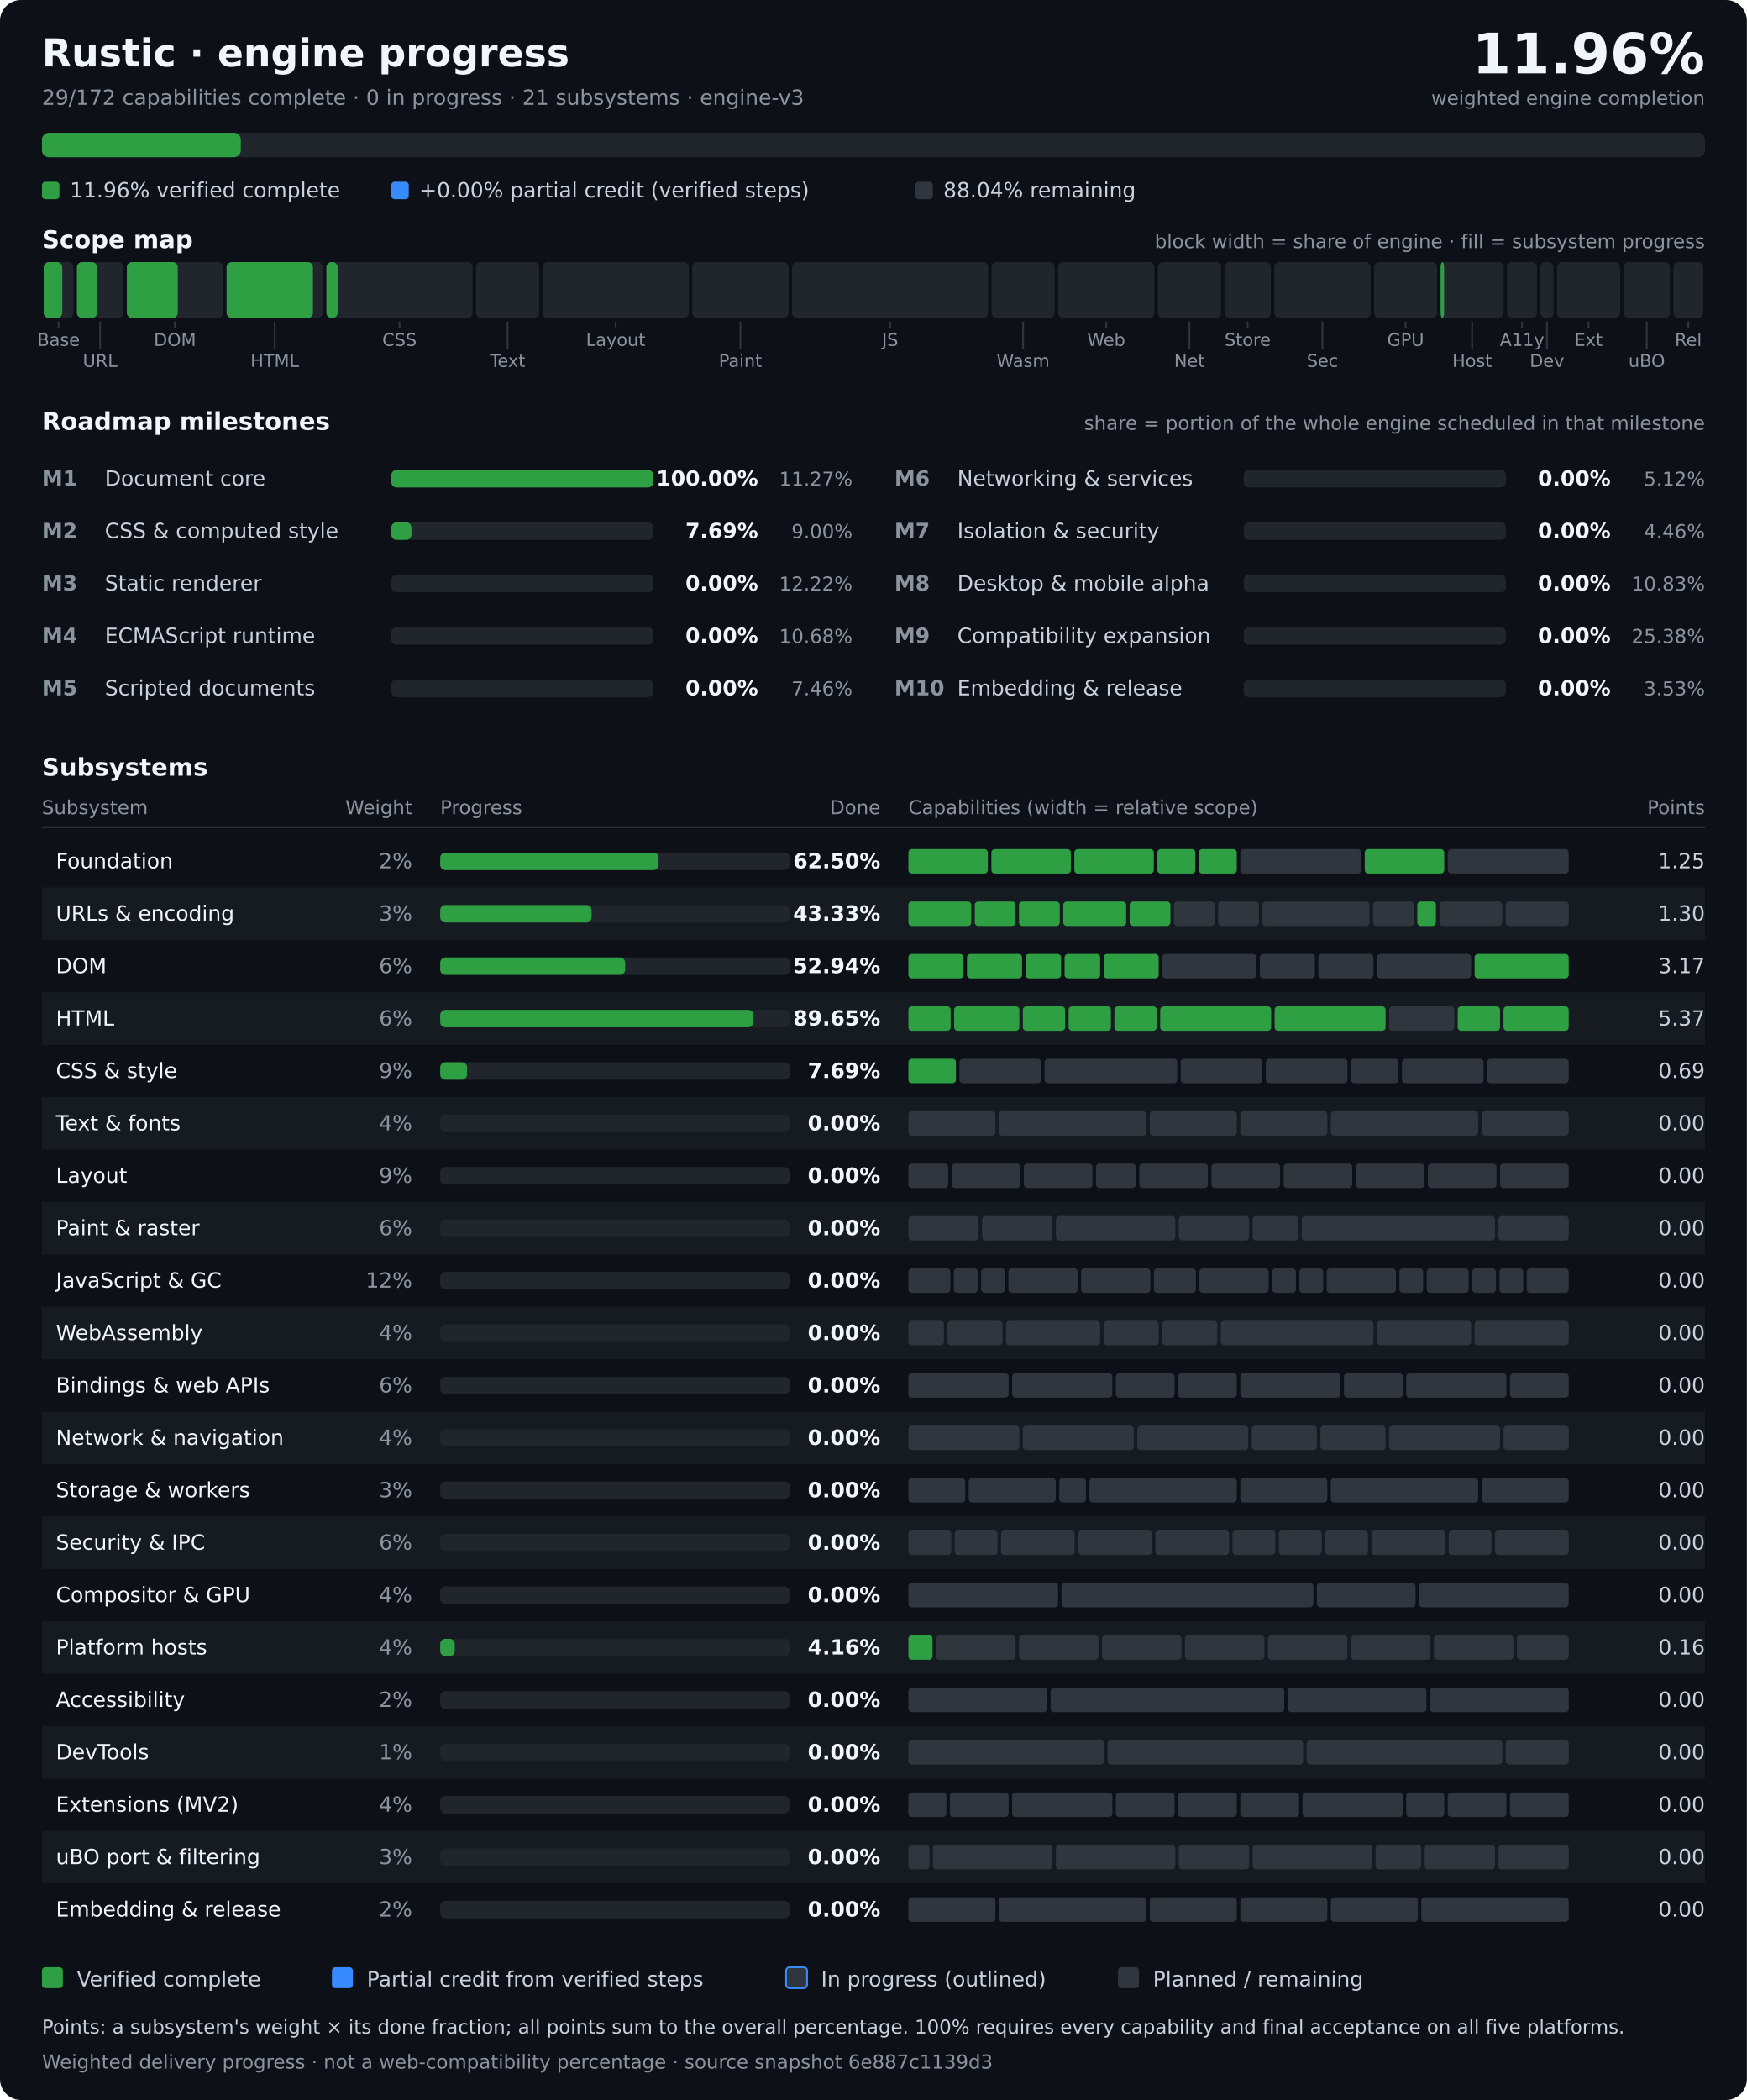
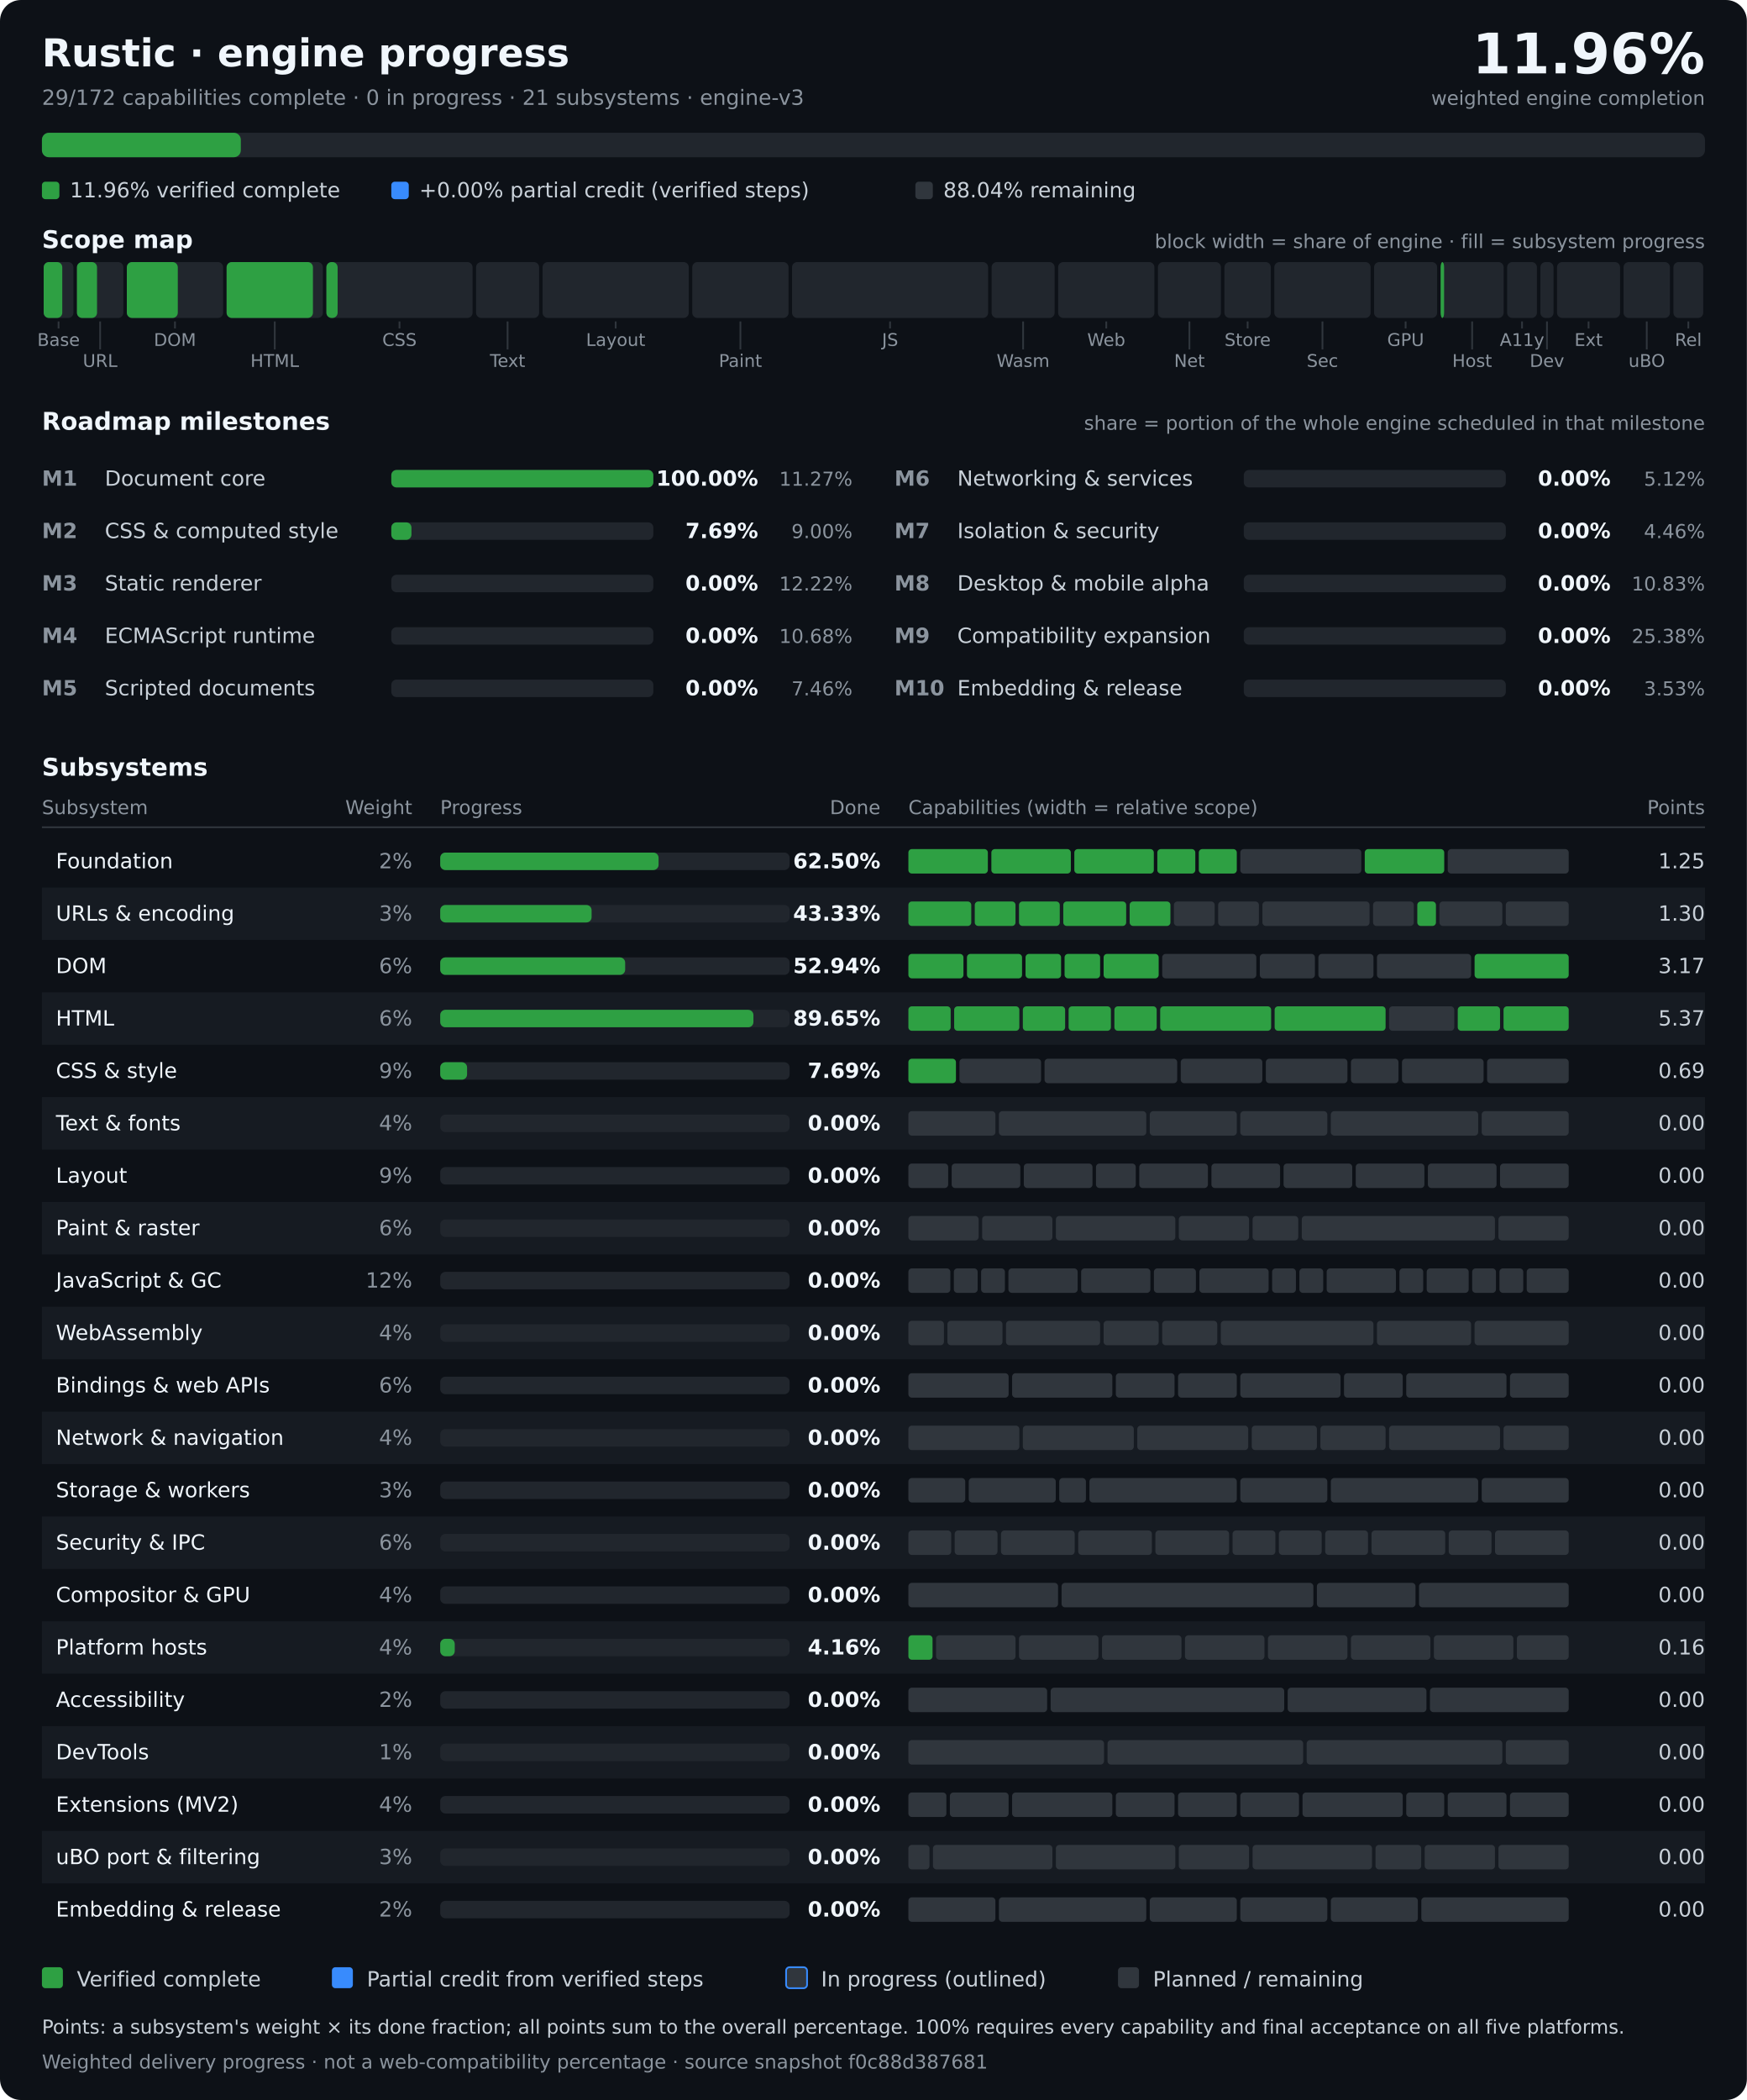
<svg xmlns="http://www.w3.org/2000/svg" width="1000" height="1202" viewBox="0 0 1000 1202" role="img" aria-labelledby="title desc">
  <rect width="1000" height="1202" rx="12" fill="#0d1117" />
  <g font-family="DejaVu Sans,Arial,sans-serif">
    <text x="24.00" y="38" fill="#f0f6fc" font-size="22" font-weight="700">Rustic · engine progress</text>
    <text x="24.00" y="60" fill="#8b949e" font-size="12">29/172 capabilities complete · 0 in progress · 21 subsystems · engine-v3</text>
    <text x="976.00" y="42" fill="#f0f6fc" font-size="32" text-anchor="end" font-weight="700">11.96%</text>
    <text x="976.00" y="60" fill="#8b949e" font-size="11" text-anchor="end">weighted engine completion</text>
    <rect x="24.00" y="76" width="952.00" height="14" rx="4" fill="#21262d" />
    <rect x="24.00" y="76" width="113.86" height="14" rx="4" fill="#2ea043" />
    <rect x="24" y="104" width="10" height="10" rx="2" fill="#2ea043" />
    <text x="40.00" y="113" fill="#c9d1d9" font-size="12">11.96% verified complete</text>
    <rect x="224" y="104" width="10" height="10" rx="2" fill="#388bfd" />
    <text x="240.00" y="113" fill="#c9d1d9" font-size="12">+0.00% partial credit (verified steps)</text>
    <rect x="524" y="104" width="10" height="10" rx="2" fill="#30363d" />
    <text x="540.00" y="113" fill="#c9d1d9" font-size="12">88.04% remaining</text>
    <text x="24.00" y="142" fill="#f0f6fc" font-size="14" font-weight="600">Scope map</text>
    <text x="976.00" y="142" fill="#8b949e" font-size="11" text-anchor="end">block width = share of engine · fill = subsystem progress</text>
    <g>
      <rect x="25.00" y="150" width="17.04" height="32" rx="3" fill="#21262d" />
      <rect x="25.00" y="150" width="10.65" height="32" rx="3" fill="#2ea043" />
      <rect x="33.02" y="184" width="1" height="4" fill="#30363d" />
      <text x="33.52" y="198" fill="#8b949e" font-size="10" text-anchor="middle">Base</text>
    </g>
    <g>
      <rect x="44.04" y="150" width="26.56" height="32" rx="3" fill="#21262d" />
      <rect x="44.04" y="150" width="11.51" height="32" rx="3" fill="#2ea043" />
      <rect x="56.82" y="184" width="1" height="16" fill="#30363d" />
      <text x="57.32" y="210" fill="#8b949e" font-size="10" text-anchor="middle">URL</text>
    </g>
    <g>
      <rect x="72.60" y="150" width="55.12" height="32" rx="3" fill="#21262d" />
      <rect x="72.60" y="150" width="29.18" height="32" rx="3" fill="#2ea043" />
      <rect x="99.66" y="184" width="1" height="4" fill="#30363d" />
      <text x="100.16" y="198" fill="#8b949e" font-size="10" text-anchor="middle">DOM</text>
    </g>
    <g>
      <rect x="129.72" y="150" width="55.12" height="32" rx="3" fill="#21262d" />
      <rect x="129.72" y="150" width="49.42" height="32" rx="3" fill="#2ea043" />
      <rect x="156.78" y="184" width="1" height="16" fill="#30363d" />
      <text x="157.28" y="210" fill="#8b949e" font-size="10" text-anchor="middle">HTML</text>
    </g>
    <g>
      <rect x="186.84" y="150" width="83.68" height="32" rx="3" fill="#21262d" />
      <rect x="186.84" y="150" width="6.43" height="32" rx="3" fill="#2ea043" />
      <rect x="228.18" y="184" width="1" height="4" fill="#30363d" />
      <text x="228.68" y="198" fill="#8b949e" font-size="10" text-anchor="middle">CSS</text>
    </g>
    <g>
      <rect x="272.52" y="150" width="36.08" height="32" rx="3" fill="#21262d" />
      <rect x="290.06" y="184" width="1" height="16" fill="#30363d" />
      <text x="290.56" y="210" fill="#8b949e" font-size="10" text-anchor="middle">Text</text>
    </g>
    <g>
      <rect x="310.60" y="150" width="83.68" height="32" rx="3" fill="#21262d" />
      <rect x="351.94" y="184" width="1" height="4" fill="#30363d" />
      <text x="352.44" y="198" fill="#8b949e" font-size="10" text-anchor="middle">Layout</text>
    </g>
    <g>
      <rect x="396.28" y="150" width="55.12" height="32" rx="3" fill="#21262d" />
      <rect x="423.34" y="184" width="1" height="16" fill="#30363d" />
      <text x="423.84" y="210" fill="#8b949e" font-size="10" text-anchor="middle">Paint</text>
    </g>
    <g>
      <rect x="453.40" y="150" width="112.24" height="32" rx="3" fill="#21262d" />
      <rect x="509.02" y="184" width="1" height="4" fill="#30363d" />
      <text x="509.52" y="198" fill="#8b949e" font-size="10" text-anchor="middle">JS</text>
    </g>
    <g>
      <rect x="567.64" y="150" width="36.08" height="32" rx="3" fill="#21262d" />
      <rect x="585.18" y="184" width="1" height="16" fill="#30363d" />
      <text x="585.68" y="210" fill="#8b949e" font-size="10" text-anchor="middle">Wasm</text>
    </g>
    <g>
      <rect x="605.72" y="150" width="55.12" height="32" rx="3" fill="#21262d" />
      <rect x="632.78" y="184" width="1" height="4" fill="#30363d" />
      <text x="633.28" y="198" fill="#8b949e" font-size="10" text-anchor="middle">Web</text>
    </g>
    <g>
      <rect x="662.84" y="150" width="36.08" height="32" rx="3" fill="#21262d" />
      <rect x="680.38" y="184" width="1" height="16" fill="#30363d" />
      <text x="680.88" y="210" fill="#8b949e" font-size="10" text-anchor="middle">Net</text>
    </g>
    <g>
      <rect x="700.92" y="150" width="26.56" height="32" rx="3" fill="#21262d" />
      <rect x="713.70" y="184" width="1" height="4" fill="#30363d" />
      <text x="714.20" y="198" fill="#8b949e" font-size="10" text-anchor="middle">Store</text>
    </g>
    <g>
      <rect x="729.48" y="150" width="55.12" height="32" rx="3" fill="#21262d" />
      <rect x="756.54" y="184" width="1" height="16" fill="#30363d" />
      <text x="757.04" y="210" fill="#8b949e" font-size="10" text-anchor="middle">Sec</text>
    </g>
    <g>
      <rect x="786.60" y="150" width="36.08" height="32" rx="3" fill="#21262d" />
      <rect x="804.14" y="184" width="1" height="4" fill="#30363d" />
      <text x="804.64" y="198" fill="#8b949e" font-size="10" text-anchor="middle">GPU</text>
    </g>
    <g>
      <rect x="824.68" y="150" width="36.08" height="32" rx="3" fill="#21262d" />
      <rect x="824.68" y="150" width="2.00" height="32" rx="3" fill="#2ea043" />
      <rect x="842.22" y="184" width="1" height="16" fill="#30363d" />
      <text x="842.72" y="210" fill="#8b949e" font-size="10" text-anchor="middle">Host</text>
    </g>
    <g>
      <rect x="862.76" y="150" width="17.04" height="32" rx="3" fill="#21262d" />
      <rect x="870.78" y="184" width="1" height="4" fill="#30363d" />
      <text x="871.28" y="198" fill="#8b949e" font-size="10" text-anchor="middle">A11y</text>
    </g>
    <g>
      <rect x="881.80" y="150" width="7.52" height="32" rx="3" fill="#21262d" />
      <rect x="885.06" y="184" width="1" height="16" fill="#30363d" />
      <text x="885.56" y="210" fill="#8b949e" font-size="10" text-anchor="middle">Dev</text>
    </g>
    <g>
      <rect x="891.32" y="150" width="36.08" height="32" rx="3" fill="#21262d" />
      <rect x="908.86" y="184" width="1" height="4" fill="#30363d" />
      <text x="909.36" y="198" fill="#8b949e" font-size="10" text-anchor="middle">Ext</text>
    </g>
    <g>
      <rect x="929.40" y="150" width="26.56" height="32" rx="3" fill="#21262d" />
      <rect x="942.18" y="184" width="1" height="16" fill="#30363d" />
      <text x="942.68" y="210" fill="#8b949e" font-size="10" text-anchor="middle">uBO</text>
    </g>
    <g>
      <rect x="957.96" y="150" width="17.04" height="32" rx="3" fill="#21262d" />
      <rect x="965.98" y="184" width="1" height="4" fill="#30363d" />
      <text x="966.48" y="198" fill="#8b949e" font-size="10" text-anchor="middle">Rel</text>
    </g>
    <text x="24.00" y="246" fill="#f0f6fc" font-size="14" font-weight="600">Roadmap milestones</text>
    <text x="976.00" y="246" fill="#8b949e" font-size="11" text-anchor="end">share = portion of the whole engine scheduled in that milestone</text>
    <g>
      <text x="24.00" y="278" fill="#8b949e" font-size="12" font-weight="600">M1</text>
      <text x="60.00" y="278" fill="#c9d1d9" font-size="12">Document core</text>
      <rect x="224.00" y="269" width="150.00" height="10" rx="3" fill="#21262d" />
      <rect x="224.00" y="269" width="150.00" height="10" rx="3" fill="#2ea043" />
      <text x="434.00" y="278" fill="#f0f6fc" font-size="12" text-anchor="end" font-weight="600">100.00%</text>
      <text x="488.00" y="278" fill="#8b949e" font-size="11" text-anchor="end">11.27%</text>
    </g>
    <g>
      <text x="24.00" y="308" fill="#8b949e" font-size="12" font-weight="600">M2</text>
      <text x="60.00" y="308" fill="#c9d1d9" font-size="12">CSS &amp; computed style</text>
      <rect x="224.00" y="299" width="150.00" height="10" rx="3" fill="#21262d" />
      <rect x="224.00" y="299" width="11.54" height="10" rx="3" fill="#2ea043" />
      <text x="434.00" y="308" fill="#f0f6fc" font-size="12" text-anchor="end" font-weight="600">7.69%</text>
      <text x="488.00" y="308" fill="#8b949e" font-size="11" text-anchor="end">9.00%</text>
    </g>
    <g>
      <text x="24.00" y="338" fill="#8b949e" font-size="12" font-weight="600">M3</text>
      <text x="60.00" y="338" fill="#c9d1d9" font-size="12">Static renderer</text>
      <rect x="224.00" y="329" width="150.00" height="10" rx="3" fill="#21262d" />
      <text x="434.00" y="338" fill="#f0f6fc" font-size="12" text-anchor="end" font-weight="600">0.00%</text>
      <text x="488.00" y="338" fill="#8b949e" font-size="11" text-anchor="end">12.22%</text>
    </g>
    <g>
      <text x="24.00" y="368" fill="#8b949e" font-size="12" font-weight="600">M4</text>
      <text x="60.00" y="368" fill="#c9d1d9" font-size="12">ECMAScript runtime</text>
      <rect x="224.00" y="359" width="150.00" height="10" rx="3" fill="#21262d" />
      <text x="434.00" y="368" fill="#f0f6fc" font-size="12" text-anchor="end" font-weight="600">0.00%</text>
      <text x="488.00" y="368" fill="#8b949e" font-size="11" text-anchor="end">10.68%</text>
    </g>
    <g>
      <text x="24.00" y="398" fill="#8b949e" font-size="12" font-weight="600">M5</text>
      <text x="60.00" y="398" fill="#c9d1d9" font-size="12">Scripted documents</text>
      <rect x="224.00" y="389" width="150.00" height="10" rx="3" fill="#21262d" />
      <text x="434.00" y="398" fill="#f0f6fc" font-size="12" text-anchor="end" font-weight="600">0.00%</text>
      <text x="488.00" y="398" fill="#8b949e" font-size="11" text-anchor="end">7.46%</text>
    </g>
    <g>
      <text x="512.00" y="278" fill="#8b949e" font-size="12" font-weight="600">M6</text>
      <text x="548.00" y="278" fill="#c9d1d9" font-size="12">Networking &amp; services</text>
      <rect x="712.00" y="269" width="150.00" height="10" rx="3" fill="#21262d" />
      <text x="922.00" y="278" fill="#f0f6fc" font-size="12" text-anchor="end" font-weight="600">0.00%</text>
      <text x="976.00" y="278" fill="#8b949e" font-size="11" text-anchor="end">5.12%</text>
    </g>
    <g>
      <text x="512.00" y="308" fill="#8b949e" font-size="12" font-weight="600">M7</text>
      <text x="548.00" y="308" fill="#c9d1d9" font-size="12">Isolation &amp; security</text>
      <rect x="712.00" y="299" width="150.00" height="10" rx="3" fill="#21262d" />
      <text x="922.00" y="308" fill="#f0f6fc" font-size="12" text-anchor="end" font-weight="600">0.00%</text>
      <text x="976.00" y="308" fill="#8b949e" font-size="11" text-anchor="end">4.46%</text>
    </g>
    <g>
      <text x="512.00" y="338" fill="#8b949e" font-size="12" font-weight="600">M8</text>
      <text x="548.00" y="338" fill="#c9d1d9" font-size="12">Desktop &amp; mobile alpha</text>
      <rect x="712.00" y="329" width="150.00" height="10" rx="3" fill="#21262d" />
      <text x="922.00" y="338" fill="#f0f6fc" font-size="12" text-anchor="end" font-weight="600">0.00%</text>
      <text x="976.00" y="338" fill="#8b949e" font-size="11" text-anchor="end">10.83%</text>
    </g>
    <g>
      <text x="512.00" y="368" fill="#8b949e" font-size="12" font-weight="600">M9</text>
      <text x="548.00" y="368" fill="#c9d1d9" font-size="12">Compatibility expansion</text>
      <rect x="712.00" y="359" width="150.00" height="10" rx="3" fill="#21262d" />
      <text x="922.00" y="368" fill="#f0f6fc" font-size="12" text-anchor="end" font-weight="600">0.00%</text>
      <text x="976.00" y="368" fill="#8b949e" font-size="11" text-anchor="end">25.38%</text>
    </g>
    <g>
      <text x="512.00" y="398" fill="#8b949e" font-size="12" font-weight="600">M10</text>
      <text x="548.00" y="398" fill="#c9d1d9" font-size="12">Embedding &amp; release</text>
      <rect x="712.00" y="389" width="150.00" height="10" rx="3" fill="#21262d" />
      <text x="922.00" y="398" fill="#f0f6fc" font-size="12" text-anchor="end" font-weight="600">0.00%</text>
      <text x="976.00" y="398" fill="#8b949e" font-size="11" text-anchor="end">3.53%</text>
    </g>
    <text x="24.00" y="444" fill="#f0f6fc" font-size="14" font-weight="600">Subsystems</text>
    <text x="24.00" y="466" fill="#8b949e" font-size="11">Subsystem</text>
    <text x="236.00" y="466" fill="#8b949e" font-size="11" text-anchor="end">Weight</text>
    <text x="252.00" y="466" fill="#8b949e" font-size="11">Progress</text>
    <text x="504.00" y="466" fill="#8b949e" font-size="11" text-anchor="end">Done</text>
    <text x="520.00" y="466" fill="#8b949e" font-size="11">Capabilities (width = relative scope)</text>
    <text x="976.00" y="466" fill="#8b949e" font-size="11" text-anchor="end">Points</text>
    <rect x="24" y="473" width="952" height="1" fill="#30363d" />
    <g>
      <text x="32.00" y="497" fill="#f0f6fc" font-size="12">Foundation</text>
      <text x="236.00" y="497" fill="#8b949e" font-size="12" text-anchor="end">2%</text>
      <rect x="252.00" y="488" width="200.00" height="10" rx="3" fill="#21262d" />
      <rect x="252.00" y="488" width="125.00" height="10" rx="3" fill="#2ea043" />
      <text x="504.00" y="497" fill="#f0f6fc" font-size="12" text-anchor="end" font-weight="600">62.50%</text>
      <g>
        <rect x="520.00" y="486" width="45.50" height="14" rx="2" fill="#2ea043" />
      </g>
      <g>
        <rect x="567.50" y="486" width="45.50" height="14" rx="2" fill="#2ea043" />
      </g>
      <g>
        <rect x="615.00" y="486" width="45.50" height="14" rx="2" fill="#2ea043" />
      </g>
      <g>
        <rect x="662.50" y="486" width="21.75" height="14" rx="2" fill="#2ea043" />
      </g>
      <g>
        <rect x="686.25" y="486" width="21.75" height="14" rx="2" fill="#2ea043" />
      </g>
      <g>
        <rect x="710.00" y="486" width="69.25" height="14" rx="2" fill="#30363d" />
      </g>
      <g>
        <rect x="781.25" y="486" width="45.50" height="14" rx="2" fill="#2ea043" />
      </g>
      <g>
        <rect x="828.75" y="486" width="69.25" height="14" rx="2" fill="#30363d" />
      </g>
      <text x="976.00" y="497" fill="#c9d1d9" font-size="12" text-anchor="end">1.25</text>
    </g>
    <g>
      <rect x="24" y="508" width="952" height="30" fill="#161b22" />
      <text x="32.00" y="527" fill="#f0f6fc" font-size="12">URLs &amp; encoding</text>
      <text x="236.00" y="527" fill="#8b949e" font-size="12" text-anchor="end">3%</text>
      <rect x="252.00" y="518" width="200.00" height="10" rx="3" fill="#21262d" />
      <rect x="252.00" y="518" width="86.66" height="10" rx="3" fill="#2ea043" />
      <text x="504.00" y="527" fill="#f0f6fc" font-size="12" text-anchor="end" font-weight="600">43.33%</text>
      <g>
        <rect x="520.00" y="516" width="36.00" height="14" rx="2" fill="#2ea043" />
      </g>
      <g>
        <rect x="558.00" y="516" width="23.33" height="14" rx="2" fill="#2ea043" />
      </g>
      <g>
        <rect x="583.33" y="516" width="23.33" height="14" rx="2" fill="#2ea043" />
      </g>
      <g>
        <rect x="608.67" y="516" width="36.00" height="14" rx="2" fill="#2ea043" />
      </g>
      <g>
        <rect x="646.67" y="516" width="23.33" height="14" rx="2" fill="#2ea043" />
      </g>
      <g>
        <rect x="672.00" y="516" width="23.33" height="14" rx="2" fill="#30363d" />
      </g>
      <g>
        <rect x="697.33" y="516" width="23.33" height="14" rx="2" fill="#30363d" />
      </g>
      <g>
        <rect x="722.67" y="516" width="61.33" height="14" rx="2" fill="#30363d" />
      </g>
      <g>
        <rect x="786.00" y="516" width="23.33" height="14" rx="2" fill="#30363d" />
      </g>
      <g>
        <rect x="811.33" y="516" width="10.67" height="14" rx="2" fill="#2ea043" />
      </g>
      <g>
        <rect x="824.00" y="516" width="36.00" height="14" rx="2" fill="#30363d" />
      </g>
      <g>
        <rect x="862.00" y="516" width="36.00" height="14" rx="2" fill="#30363d" />
      </g>
      <text x="976.00" y="527" fill="#c9d1d9" font-size="12" text-anchor="end">1.30</text>
    </g>
    <g>
      <text x="32.00" y="557" fill="#f0f6fc" font-size="12">DOM</text>
      <text x="236.00" y="557" fill="#8b949e" font-size="12" text-anchor="end">6%</text>
      <rect x="252.00" y="548" width="200.00" height="10" rx="3" fill="#21262d" />
      <rect x="252.00" y="548" width="105.88" height="10" rx="3" fill="#2ea043" />
      <text x="504.00" y="557" fill="#f0f6fc" font-size="12" text-anchor="end" font-weight="600">52.94%</text>
      <g>
        <rect x="520.00" y="546" width="31.53" height="14" rx="2" fill="#2ea043" />
      </g>
      <g>
        <rect x="553.53" y="546" width="31.53" height="14" rx="2" fill="#2ea043" />
      </g>
      <g>
        <rect x="587.06" y="546" width="20.35" height="14" rx="2" fill="#2ea043" />
      </g>
      <g>
        <rect x="609.41" y="546" width="20.35" height="14" rx="2" fill="#2ea043" />
      </g>
      <g>
        <rect x="631.76" y="546" width="31.53" height="14" rx="2" fill="#2ea043" />
      </g>
      <g>
        <rect x="665.29" y="546" width="53.88" height="14" rx="2" fill="#30363d" />
      </g>
      <g>
        <rect x="721.18" y="546" width="31.53" height="14" rx="2" fill="#30363d" />
      </g>
      <g>
        <rect x="754.71" y="546" width="31.53" height="14" rx="2" fill="#30363d" />
      </g>
      <g>
        <rect x="788.24" y="546" width="53.88" height="14" rx="2" fill="#30363d" />
      </g>
      <g>
        <rect x="844.12" y="546" width="53.88" height="14" rx="2" fill="#2ea043" />
      </g>
      <text x="976.00" y="557" fill="#c9d1d9" font-size="12" text-anchor="end">3.17</text>
    </g>
    <g>
      <rect x="24" y="568" width="952" height="30" fill="#161b22" />
      <text x="32.00" y="587" fill="#f0f6fc" font-size="12">HTML</text>
      <text x="236.00" y="587" fill="#8b949e" font-size="12" text-anchor="end">6%</text>
      <rect x="252.00" y="578" width="200.00" height="10" rx="3" fill="#21262d" />
      <rect x="252.00" y="578" width="179.30" height="10" rx="3" fill="#2ea043" />
      <text x="504.00" y="587" fill="#f0f6fc" font-size="12" text-anchor="end" font-weight="600">89.65%</text>
      <g>
        <rect x="520.00" y="576" width="24.21" height="14" rx="2" fill="#2ea043" />
      </g>
      <g>
        <rect x="546.21" y="576" width="37.31" height="14" rx="2" fill="#2ea043" />
      </g>
      <g>
        <rect x="585.52" y="576" width="24.21" height="14" rx="2" fill="#2ea043" />
      </g>
      <g>
        <rect x="611.72" y="576" width="24.21" height="14" rx="2" fill="#2ea043" />
      </g>
      <g>
        <rect x="637.93" y="576" width="24.21" height="14" rx="2" fill="#2ea043" />
      </g>
      <g>
        <rect x="664.14" y="576" width="63.52" height="14" rx="2" fill="#2ea043" />
      </g>
      <g>
        <rect x="729.66" y="576" width="63.52" height="14" rx="2" fill="#2ea043" />
      </g>
      <g>
        <rect x="795.17" y="576" width="37.31" height="14" rx="2" fill="#30363d" />
      </g>
      <g>
        <rect x="834.48" y="576" width="24.21" height="14" rx="2" fill="#2ea043" />
      </g>
      <g>
        <rect x="860.69" y="576" width="37.31" height="14" rx="2" fill="#2ea043" />
      </g>
      <text x="976.00" y="587" fill="#c9d1d9" font-size="12" text-anchor="end">5.37</text>
    </g>
    <g>
      <text x="32.00" y="617" fill="#f0f6fc" font-size="12">CSS &amp; style</text>
      <text x="236.00" y="617" fill="#8b949e" font-size="12" text-anchor="end">9%</text>
      <rect x="252.00" y="608" width="200.00" height="10" rx="3" fill="#21262d" />
      <rect x="252.00" y="608" width="15.38" height="10" rx="3" fill="#2ea043" />
      <text x="504.00" y="617" fill="#f0f6fc" font-size="12" text-anchor="end" font-weight="600">7.69%</text>
      <g>
        <rect x="520.00" y="606" width="27.23" height="14" rx="2" fill="#2ea043" />
      </g>
      <g>
        <rect x="549.23" y="606" width="46.72" height="14" rx="2" fill="#30363d" />
      </g>
      <g>
        <rect x="597.95" y="606" width="75.95" height="14" rx="2" fill="#30363d" />
      </g>
      <g>
        <rect x="675.90" y="606" width="46.72" height="14" rx="2" fill="#30363d" />
      </g>
      <g>
        <rect x="724.62" y="606" width="46.72" height="14" rx="2" fill="#30363d" />
      </g>
      <g>
        <rect x="773.33" y="606" width="27.23" height="14" rx="2" fill="#30363d" />
      </g>
      <g>
        <rect x="802.56" y="606" width="46.72" height="14" rx="2" fill="#30363d" />
      </g>
      <g>
        <rect x="851.28" y="606" width="46.72" height="14" rx="2" fill="#30363d" />
      </g>
      <text x="976.00" y="617" fill="#c9d1d9" font-size="12" text-anchor="end">0.69</text>
    </g>
    <g>
      <rect x="24" y="628" width="952" height="30" fill="#161b22" />
      <text x="32.00" y="647" fill="#f0f6fc" font-size="12">Text &amp; fonts</text>
      <text x="236.00" y="647" fill="#8b949e" font-size="12" text-anchor="end">4%</text>
      <rect x="252.00" y="638" width="200.00" height="10" rx="3" fill="#21262d" />
      <text x="504.00" y="647" fill="#f0f6fc" font-size="12" text-anchor="end" font-weight="600">0.00%</text>
      <g>
        <rect x="520.00" y="636" width="49.82" height="14" rx="2" fill="#30363d" />
      </g>
      <g>
        <rect x="571.82" y="636" width="84.36" height="14" rx="2" fill="#30363d" />
      </g>
      <g>
        <rect x="658.18" y="636" width="49.82" height="14" rx="2" fill="#30363d" />
      </g>
      <g>
        <rect x="710.00" y="636" width="49.82" height="14" rx="2" fill="#30363d" />
      </g>
      <g>
        <rect x="761.82" y="636" width="84.36" height="14" rx="2" fill="#30363d" />
      </g>
      <g>
        <rect x="848.18" y="636" width="49.82" height="14" rx="2" fill="#30363d" />
      </g>
      <text x="976.00" y="647" fill="#c9d1d9" font-size="12" text-anchor="end">0.00</text>
    </g>
    <g>
      <text x="32.00" y="677" fill="#f0f6fc" font-size="12">Layout</text>
      <text x="236.00" y="677" fill="#8b949e" font-size="12" text-anchor="end">9%</text>
      <rect x="252.00" y="668" width="200.00" height="10" rx="3" fill="#21262d" />
      <text x="504.00" y="677" fill="#f0f6fc" font-size="12" text-anchor="end" font-weight="600">0.00%</text>
      <g>
        <rect x="520.00" y="666" width="22.78" height="14" rx="2" fill="#30363d" />
      </g>
      <g>
        <rect x="544.78" y="666" width="39.30" height="14" rx="2" fill="#30363d" />
      </g>
      <g>
        <rect x="586.09" y="666" width="39.30" height="14" rx="2" fill="#30363d" />
      </g>
      <g>
        <rect x="627.39" y="666" width="22.78" height="14" rx="2" fill="#30363d" />
      </g>
      <g>
        <rect x="652.17" y="666" width="39.30" height="14" rx="2" fill="#30363d" />
      </g>
      <g>
        <rect x="693.48" y="666" width="39.30" height="14" rx="2" fill="#30363d" />
      </g>
      <g>
        <rect x="734.78" y="666" width="39.30" height="14" rx="2" fill="#30363d" />
      </g>
      <g>
        <rect x="776.09" y="666" width="39.30" height="14" rx="2" fill="#30363d" />
      </g>
      <g>
        <rect x="817.39" y="666" width="39.30" height="14" rx="2" fill="#30363d" />
      </g>
      <g>
        <rect x="858.70" y="666" width="39.30" height="14" rx="2" fill="#30363d" />
      </g>
      <text x="976.00" y="677" fill="#c9d1d9" font-size="12" text-anchor="end">0.00</text>
    </g>
    <g>
      <rect x="24" y="688" width="952" height="30" fill="#161b22" />
      <text x="32.00" y="707" fill="#f0f6fc" font-size="12">Paint &amp; raster</text>
      <text x="236.00" y="707" fill="#8b949e" font-size="12" text-anchor="end">6%</text>
      <rect x="252.00" y="698" width="200.00" height="10" rx="3" fill="#21262d" />
      <text x="504.00" y="707" fill="#f0f6fc" font-size="12" text-anchor="end" font-weight="600">0.00%</text>
      <g>
        <rect x="520.00" y="696" width="40.22" height="14" rx="2" fill="#30363d" />
      </g>
      <g>
        <rect x="562.22" y="696" width="40.22" height="14" rx="2" fill="#30363d" />
      </g>
      <g>
        <rect x="604.44" y="696" width="68.37" height="14" rx="2" fill="#30363d" />
      </g>
      <g>
        <rect x="674.81" y="696" width="40.22" height="14" rx="2" fill="#30363d" />
      </g>
      <g>
        <rect x="717.04" y="696" width="26.15" height="14" rx="2" fill="#30363d" />
      </g>
      <g>
        <rect x="745.19" y="696" width="110.59" height="14" rx="2" fill="#30363d" />
      </g>
      <g>
        <rect x="857.78" y="696" width="40.22" height="14" rx="2" fill="#30363d" />
      </g>
      <text x="976.00" y="707" fill="#c9d1d9" font-size="12" text-anchor="end">0.00</text>
    </g>
    <g>
      <text x="32.00" y="737" fill="#f0f6fc" font-size="12">JavaScript &amp; GC</text>
      <text x="236.00" y="737" fill="#8b949e" font-size="12" text-anchor="end">12%</text>
      <rect x="252.00" y="728" width="200.00" height="10" rx="3" fill="#21262d" />
      <text x="504.00" y="737" fill="#f0f6fc" font-size="12" text-anchor="end" font-weight="600">0.00%</text>
      <g>
        <rect x="520.00" y="726" width="24.03" height="14" rx="2" fill="#30363d" />
      </g>
      <g>
        <rect x="546.03" y="726" width="13.62" height="14" rx="2" fill="#30363d" />
      </g>
      <g>
        <rect x="561.64" y="726" width="13.62" height="14" rx="2" fill="#30363d" />
      </g>
      <g>
        <rect x="577.26" y="726" width="39.64" height="14" rx="2" fill="#30363d" />
      </g>
      <g>
        <rect x="618.90" y="726" width="39.64" height="14" rx="2" fill="#30363d" />
      </g>
      <g>
        <rect x="660.55" y="726" width="24.03" height="14" rx="2" fill="#30363d" />
      </g>
      <g>
        <rect x="686.58" y="726" width="39.64" height="14" rx="2" fill="#30363d" />
      </g>
      <g>
        <rect x="728.22" y="726" width="13.62" height="14" rx="2" fill="#30363d" />
      </g>
      <g>
        <rect x="743.84" y="726" width="13.62" height="14" rx="2" fill="#30363d" />
      </g>
      <g>
        <rect x="759.45" y="726" width="39.64" height="14" rx="2" fill="#30363d" />
      </g>
      <g>
        <rect x="801.10" y="726" width="13.62" height="14" rx="2" fill="#30363d" />
      </g>
      <g>
        <rect x="816.71" y="726" width="24.03" height="14" rx="2" fill="#30363d" />
      </g>
      <g>
        <rect x="842.74" y="726" width="13.62" height="14" rx="2" fill="#30363d" />
      </g>
      <g>
        <rect x="858.36" y="726" width="13.62" height="14" rx="2" fill="#30363d" />
      </g>
      <g>
        <rect x="873.97" y="726" width="24.03" height="14" rx="2" fill="#30363d" />
      </g>
      <text x="976.00" y="737" fill="#c9d1d9" font-size="12" text-anchor="end">0.00</text>
    </g>
    <g>
      <rect x="24" y="748" width="952" height="30" fill="#161b22" />
      <text x="32.00" y="767" fill="#f0f6fc" font-size="12">WebAssembly</text>
      <text x="236.00" y="767" fill="#8b949e" font-size="12" text-anchor="end">4%</text>
      <rect x="252.00" y="758" width="200.00" height="10" rx="3" fill="#21262d" />
      <text x="504.00" y="767" fill="#f0f6fc" font-size="12" text-anchor="end" font-weight="600">0.00%</text>
      <g>
        <rect x="520.00" y="756" width="20.35" height="14" rx="2" fill="#30363d" />
      </g>
      <g>
        <rect x="542.35" y="756" width="31.53" height="14" rx="2" fill="#30363d" />
      </g>
      <g>
        <rect x="575.88" y="756" width="53.88" height="14" rx="2" fill="#30363d" />
      </g>
      <g>
        <rect x="631.76" y="756" width="31.53" height="14" rx="2" fill="#30363d" />
      </g>
      <g>
        <rect x="665.29" y="756" width="31.53" height="14" rx="2" fill="#30363d" />
      </g>
      <g>
        <rect x="698.82" y="756" width="87.41" height="14" rx="2" fill="#30363d" />
      </g>
      <g>
        <rect x="788.24" y="756" width="53.88" height="14" rx="2" fill="#30363d" />
      </g>
      <g>
        <rect x="844.12" y="756" width="53.88" height="14" rx="2" fill="#30363d" />
      </g>
      <text x="976.00" y="767" fill="#c9d1d9" font-size="12" text-anchor="end">0.00</text>
    </g>
    <g>
      <text x="32.00" y="797" fill="#f0f6fc" font-size="12">Bindings &amp; web APIs</text>
      <text x="236.00" y="797" fill="#8b949e" font-size="12" text-anchor="end">6%</text>
      <rect x="252.00" y="788" width="200.00" height="10" rx="3" fill="#21262d" />
      <text x="504.00" y="797" fill="#f0f6fc" font-size="12" text-anchor="end" font-weight="600">0.00%</text>
      <g>
        <rect x="520.00" y="786" width="57.38" height="14" rx="2" fill="#30363d" />
      </g>
      <g>
        <rect x="579.38" y="786" width="57.38" height="14" rx="2" fill="#30363d" />
      </g>
      <g>
        <rect x="638.75" y="786" width="33.62" height="14" rx="2" fill="#30363d" />
      </g>
      <g>
        <rect x="674.38" y="786" width="33.62" height="14" rx="2" fill="#30363d" />
      </g>
      <g>
        <rect x="710.00" y="786" width="57.38" height="14" rx="2" fill="#30363d" />
      </g>
      <g>
        <rect x="769.38" y="786" width="33.62" height="14" rx="2" fill="#30363d" />
      </g>
      <g>
        <rect x="805.00" y="786" width="57.38" height="14" rx="2" fill="#30363d" />
      </g>
      <g>
        <rect x="864.38" y="786" width="33.62" height="14" rx="2" fill="#30363d" />
      </g>
      <text x="976.00" y="797" fill="#c9d1d9" font-size="12" text-anchor="end">0.00</text>
    </g>
    <g>
      <rect x="24" y="808" width="952" height="30" fill="#161b22" />
      <text x="32.00" y="827" fill="#f0f6fc" font-size="12">Network &amp; navigation</text>
      <text x="236.00" y="827" fill="#8b949e" font-size="12" text-anchor="end">4%</text>
      <rect x="252.00" y="818" width="200.00" height="10" rx="3" fill="#21262d" />
      <text x="504.00" y="827" fill="#f0f6fc" font-size="12" text-anchor="end" font-weight="600">0.00%</text>
      <g>
        <rect x="520.00" y="816" width="63.52" height="14" rx="2" fill="#30363d" />
      </g>
      <g>
        <rect x="585.52" y="816" width="63.52" height="14" rx="2" fill="#30363d" />
      </g>
      <g>
        <rect x="651.03" y="816" width="63.52" height="14" rx="2" fill="#30363d" />
      </g>
      <g>
        <rect x="716.55" y="816" width="37.31" height="14" rx="2" fill="#30363d" />
      </g>
      <g>
        <rect x="755.86" y="816" width="37.31" height="14" rx="2" fill="#30363d" />
      </g>
      <g>
        <rect x="795.17" y="816" width="63.52" height="14" rx="2" fill="#30363d" />
      </g>
      <g>
        <rect x="860.69" y="816" width="37.31" height="14" rx="2" fill="#30363d" />
      </g>
      <text x="976.00" y="827" fill="#c9d1d9" font-size="12" text-anchor="end">0.00</text>
    </g>
    <g>
      <text x="32.00" y="857" fill="#f0f6fc" font-size="12">Storage &amp; workers</text>
      <text x="236.00" y="857" fill="#8b949e" font-size="12" text-anchor="end">3%</text>
      <rect x="252.00" y="848" width="200.00" height="10" rx="3" fill="#21262d" />
      <text x="504.00" y="857" fill="#f0f6fc" font-size="12" text-anchor="end" font-weight="600">0.00%</text>
      <g>
        <rect x="520.00" y="846" width="32.55" height="14" rx="2" fill="#30363d" />
      </g>
      <g>
        <rect x="554.55" y="846" width="49.82" height="14" rx="2" fill="#30363d" />
      </g>
      <g>
        <rect x="606.36" y="846" width="15.27" height="14" rx="2" fill="#30363d" />
      </g>
      <g>
        <rect x="623.64" y="846" width="84.36" height="14" rx="2" fill="#30363d" />
      </g>
      <g>
        <rect x="710.00" y="846" width="49.82" height="14" rx="2" fill="#30363d" />
      </g>
      <g>
        <rect x="761.82" y="846" width="84.36" height="14" rx="2" fill="#30363d" />
      </g>
      <g>
        <rect x="848.18" y="846" width="49.82" height="14" rx="2" fill="#30363d" />
      </g>
      <text x="976.00" y="857" fill="#c9d1d9" font-size="12" text-anchor="end">0.00</text>
    </g>
    <g>
      <rect x="24" y="868" width="952" height="30" fill="#161b22" />
      <text x="32.00" y="887" fill="#f0f6fc" font-size="12">Security &amp; IPC</text>
      <text x="236.00" y="887" fill="#8b949e" font-size="12" text-anchor="end">6%</text>
      <rect x="252.00" y="878" width="200.00" height="10" rx="3" fill="#21262d" />
      <text x="504.00" y="887" fill="#f0f6fc" font-size="12" text-anchor="end" font-weight="600">0.00%</text>
      <g>
        <rect x="520.00" y="876" width="24.51" height="14" rx="2" fill="#30363d" />
      </g>
      <g>
        <rect x="546.51" y="876" width="24.51" height="14" rx="2" fill="#30363d" />
      </g>
      <g>
        <rect x="573.02" y="876" width="42.19" height="14" rx="2" fill="#30363d" />
      </g>
      <g>
        <rect x="617.21" y="876" width="42.19" height="14" rx="2" fill="#30363d" />
      </g>
      <g>
        <rect x="661.40" y="876" width="42.19" height="14" rx="2" fill="#30363d" />
      </g>
      <g>
        <rect x="705.58" y="876" width="24.51" height="14" rx="2" fill="#30363d" />
      </g>
      <g>
        <rect x="732.09" y="876" width="24.51" height="14" rx="2" fill="#30363d" />
      </g>
      <g>
        <rect x="758.60" y="876" width="24.51" height="14" rx="2" fill="#30363d" />
      </g>
      <g>
        <rect x="785.12" y="876" width="42.19" height="14" rx="2" fill="#30363d" />
      </g>
      <g>
        <rect x="829.30" y="876" width="24.51" height="14" rx="2" fill="#30363d" />
      </g>
      <g>
        <rect x="855.81" y="876" width="42.19" height="14" rx="2" fill="#30363d" />
      </g>
      <text x="976.00" y="887" fill="#c9d1d9" font-size="12" text-anchor="end">0.00</text>
    </g>
    <g>
      <text x="32.00" y="917" fill="#f0f6fc" font-size="12">Compositor &amp; GPU</text>
      <text x="236.00" y="917" fill="#8b949e" font-size="12" text-anchor="end">4%</text>
      <rect x="252.00" y="908" width="200.00" height="10" rx="3" fill="#21262d" />
      <text x="504.00" y="917" fill="#f0f6fc" font-size="12" text-anchor="end" font-weight="600">0.00%</text>
      <g>
        <rect x="520.00" y="906" width="85.69" height="14" rx="2" fill="#30363d" />
      </g>
      <g>
        <rect x="607.69" y="906" width="144.15" height="14" rx="2" fill="#30363d" />
      </g>
      <g>
        <rect x="753.85" y="906" width="56.46" height="14" rx="2" fill="#30363d" />
      </g>
      <g>
        <rect x="812.31" y="906" width="85.69" height="14" rx="2" fill="#30363d" />
      </g>
      <text x="976.00" y="917" fill="#c9d1d9" font-size="12" text-anchor="end">0.00</text>
    </g>
    <g>
      <rect x="24" y="928" width="952" height="30" fill="#161b22" />
      <text x="32.00" y="947" fill="#f0f6fc" font-size="12">Platform hosts</text>
      <text x="236.00" y="947" fill="#8b949e" font-size="12" text-anchor="end">4%</text>
      <rect x="252.00" y="938" width="200.00" height="10" rx="3" fill="#21262d" />
      <rect x="252.00" y="938" width="8.32" height="10" rx="3" fill="#2ea043" />
      <text x="504.00" y="947" fill="#f0f6fc" font-size="12" text-anchor="end" font-weight="600">4.16%</text>
      <g>
        <rect x="520.00" y="936" width="13.83" height="14" rx="2" fill="#2ea043" />
      </g>
      <g>
        <rect x="535.83" y="936" width="45.50" height="14" rx="2" fill="#30363d" />
      </g>
      <g>
        <rect x="583.33" y="936" width="45.50" height="14" rx="2" fill="#30363d" />
      </g>
      <g>
        <rect x="630.83" y="936" width="45.50" height="14" rx="2" fill="#30363d" />
      </g>
      <g>
        <rect x="678.33" y="936" width="45.50" height="14" rx="2" fill="#30363d" />
      </g>
      <g>
        <rect x="725.83" y="936" width="45.50" height="14" rx="2" fill="#30363d" />
      </g>
      <g>
        <rect x="773.33" y="936" width="45.50" height="14" rx="2" fill="#30363d" />
      </g>
      <g>
        <rect x="820.83" y="936" width="45.50" height="14" rx="2" fill="#30363d" />
      </g>
      <g>
        <rect x="868.33" y="936" width="29.67" height="14" rx="2" fill="#30363d" />
      </g>
      <text x="976.00" y="947" fill="#c9d1d9" font-size="12" text-anchor="end">0.16</text>
    </g>
    <g>
      <text x="32.00" y="977" fill="#f0f6fc" font-size="12">Accessibility</text>
      <text x="236.00" y="977" fill="#8b949e" font-size="12" text-anchor="end">2%</text>
      <rect x="252.00" y="968" width="200.00" height="10" rx="3" fill="#21262d" />
      <text x="504.00" y="977" fill="#f0f6fc" font-size="12" text-anchor="end" font-weight="600">0.00%</text>
      <g>
        <rect x="520.00" y="966" width="79.43" height="14" rx="2" fill="#30363d" />
      </g>
      <g>
        <rect x="601.43" y="966" width="133.71" height="14" rx="2" fill="#30363d" />
      </g>
      <g>
        <rect x="737.14" y="966" width="79.43" height="14" rx="2" fill="#30363d" />
      </g>
      <g>
        <rect x="818.57" y="966" width="79.43" height="14" rx="2" fill="#30363d" />
      </g>
      <text x="976.00" y="977" fill="#c9d1d9" font-size="12" text-anchor="end">0.00</text>
    </g>
    <g>
      <rect x="24" y="988" width="952" height="30" fill="#161b22" />
      <text x="32.00" y="1007" fill="#f0f6fc" font-size="12">DevTools</text>
      <text x="236.00" y="1007" fill="#8b949e" font-size="12" text-anchor="end">1%</text>
      <rect x="252.00" y="998" width="200.00" height="10" rx="3" fill="#21262d" />
      <text x="504.00" y="1007" fill="#f0f6fc" font-size="12" text-anchor="end" font-weight="600">0.00%</text>
      <g>
        <rect x="520.00" y="996" width="112.00" height="14" rx="2" fill="#30363d" />
      </g>
      <g>
        <rect x="634.00" y="996" width="112.00" height="14" rx="2" fill="#30363d" />
      </g>
      <g>
        <rect x="748.00" y="996" width="112.00" height="14" rx="2" fill="#30363d" />
      </g>
      <g>
        <rect x="862.00" y="996" width="36.00" height="14" rx="2" fill="#30363d" />
      </g>
      <text x="976.00" y="1007" fill="#c9d1d9" font-size="12" text-anchor="end">0.00</text>
    </g>
    <g>
      <text x="32.00" y="1037" fill="#f0f6fc" font-size="12">Extensions (MV2)</text>
      <text x="236.00" y="1037" fill="#8b949e" font-size="12" text-anchor="end">4%</text>
      <rect x="252.00" y="1028" width="200.00" height="10" rx="3" fill="#21262d" />
      <text x="504.00" y="1037" fill="#f0f6fc" font-size="12" text-anchor="end" font-weight="600">0.00%</text>
      <g>
        <rect x="520.00" y="1026" width="21.75" height="14" rx="2" fill="#30363d" />
      </g>
      <g>
        <rect x="543.75" y="1026" width="33.62" height="14" rx="2" fill="#30363d" />
      </g>
      <g>
        <rect x="579.38" y="1026" width="57.38" height="14" rx="2" fill="#30363d" />
      </g>
      <g>
        <rect x="638.75" y="1026" width="33.62" height="14" rx="2" fill="#30363d" />
      </g>
      <g>
        <rect x="674.38" y="1026" width="33.62" height="14" rx="2" fill="#30363d" />
      </g>
      <g>
        <rect x="710.00" y="1026" width="33.62" height="14" rx="2" fill="#30363d" />
      </g>
      <g>
        <rect x="745.62" y="1026" width="57.38" height="14" rx="2" fill="#30363d" />
      </g>
      <g>
        <rect x="805.00" y="1026" width="21.75" height="14" rx="2" fill="#30363d" />
      </g>
      <g>
        <rect x="828.75" y="1026" width="33.62" height="14" rx="2" fill="#30363d" />
      </g>
      <g>
        <rect x="864.38" y="1026" width="33.62" height="14" rx="2" fill="#30363d" />
      </g>
      <text x="976.00" y="1037" fill="#c9d1d9" font-size="12" text-anchor="end">0.00</text>
    </g>
    <g>
      <rect x="24" y="1048" width="952" height="30" fill="#161b22" />
      <text x="32.00" y="1067" fill="#f0f6fc" font-size="12">uBO port &amp; filtering</text>
      <text x="236.00" y="1067" fill="#8b949e" font-size="12" text-anchor="end">3%</text>
      <rect x="252.00" y="1058" width="200.00" height="10" rx="3" fill="#21262d" />
      <text x="504.00" y="1067" fill="#f0f6fc" font-size="12" text-anchor="end" font-weight="600">0.00%</text>
      <g>
        <rect x="520.00" y="1056" width="12.07" height="14" rx="2" fill="#30363d" />
      </g>
      <g>
        <rect x="534.07" y="1056" width="68.37" height="14" rx="2" fill="#30363d" />
      </g>
      <g>
        <rect x="604.44" y="1056" width="68.37" height="14" rx="2" fill="#30363d" />
      </g>
      <g>
        <rect x="674.81" y="1056" width="40.22" height="14" rx="2" fill="#30363d" />
      </g>
      <g>
        <rect x="717.04" y="1056" width="68.37" height="14" rx="2" fill="#30363d" />
      </g>
      <g>
        <rect x="787.41" y="1056" width="26.15" height="14" rx="2" fill="#30363d" />
      </g>
      <g>
        <rect x="815.56" y="1056" width="40.22" height="14" rx="2" fill="#30363d" />
      </g>
      <g>
        <rect x="857.78" y="1056" width="40.22" height="14" rx="2" fill="#30363d" />
      </g>
      <text x="976.00" y="1067" fill="#c9d1d9" font-size="12" text-anchor="end">0.00</text>
    </g>
    <g>
      <text x="32.00" y="1097" fill="#f0f6fc" font-size="12">Embedding &amp; release</text>
      <text x="236.00" y="1097" fill="#8b949e" font-size="12" text-anchor="end">2%</text>
      <rect x="252.00" y="1088" width="200.00" height="10" rx="3" fill="#21262d" />
      <text x="504.00" y="1097" fill="#f0f6fc" font-size="12" text-anchor="end" font-weight="600">0.00%</text>
      <g>
        <rect x="520.00" y="1086" width="49.82" height="14" rx="2" fill="#30363d" />
      </g>
      <g>
        <rect x="571.82" y="1086" width="84.36" height="14" rx="2" fill="#30363d" />
      </g>
      <g>
        <rect x="658.18" y="1086" width="49.82" height="14" rx="2" fill="#30363d" />
      </g>
      <g>
        <rect x="710.00" y="1086" width="49.82" height="14" rx="2" fill="#30363d" />
      </g>
      <g>
        <rect x="761.82" y="1086" width="49.82" height="14" rx="2" fill="#30363d" />
      </g>
      <g>
        <rect x="813.64" y="1086" width="84.36" height="14" rx="2" fill="#30363d" />
      </g>
      <text x="976.00" y="1097" fill="#c9d1d9" font-size="12" text-anchor="end">0.00</text>
    </g>
    <rect x="24" y="1126" width="12" height="12" rx="2" fill="#2ea043" />
    <text x="44.00" y="1137" fill="#c9d1d9" font-size="12">Verified complete</text>
    <rect x="190" y="1126" width="12" height="12" rx="2" fill="#388bfd" />
    <text x="210.00" y="1137" fill="#c9d1d9" font-size="12">Partial credit from verified steps</text>
    <rect x="450" y="1126" width="12" height="12" rx="2" fill="#30363d" stroke="#388bfd" />
    <text x="470.00" y="1137" fill="#c9d1d9" font-size="12">In progress (outlined)</text>
    <rect x="640" y="1126" width="12" height="12" rx="2" fill="#30363d" />
    <text x="660.00" y="1137" fill="#c9d1d9" font-size="12">Planned / remaining</text>
    <text x="24.00" y="1164" fill="#c9d1d9" font-size="11">Points: a subsystem's weight × its done fraction; all points sum to the overall percentage. 100% requires every capability and final acceptance on all five platforms.</text>
-     <text x="24.00" y="1184" fill="#8b949e" font-size="11">Weighted delivery progress · not a web-compatibility percentage · source snapshot 6e887c1139d3</text>
+     <text x="24.00" y="1184" fill="#8b949e" font-size="11">Weighted delivery progress · not a web-compatibility percentage · source snapshot f0c88d387681</text>
  </g>
</svg>
